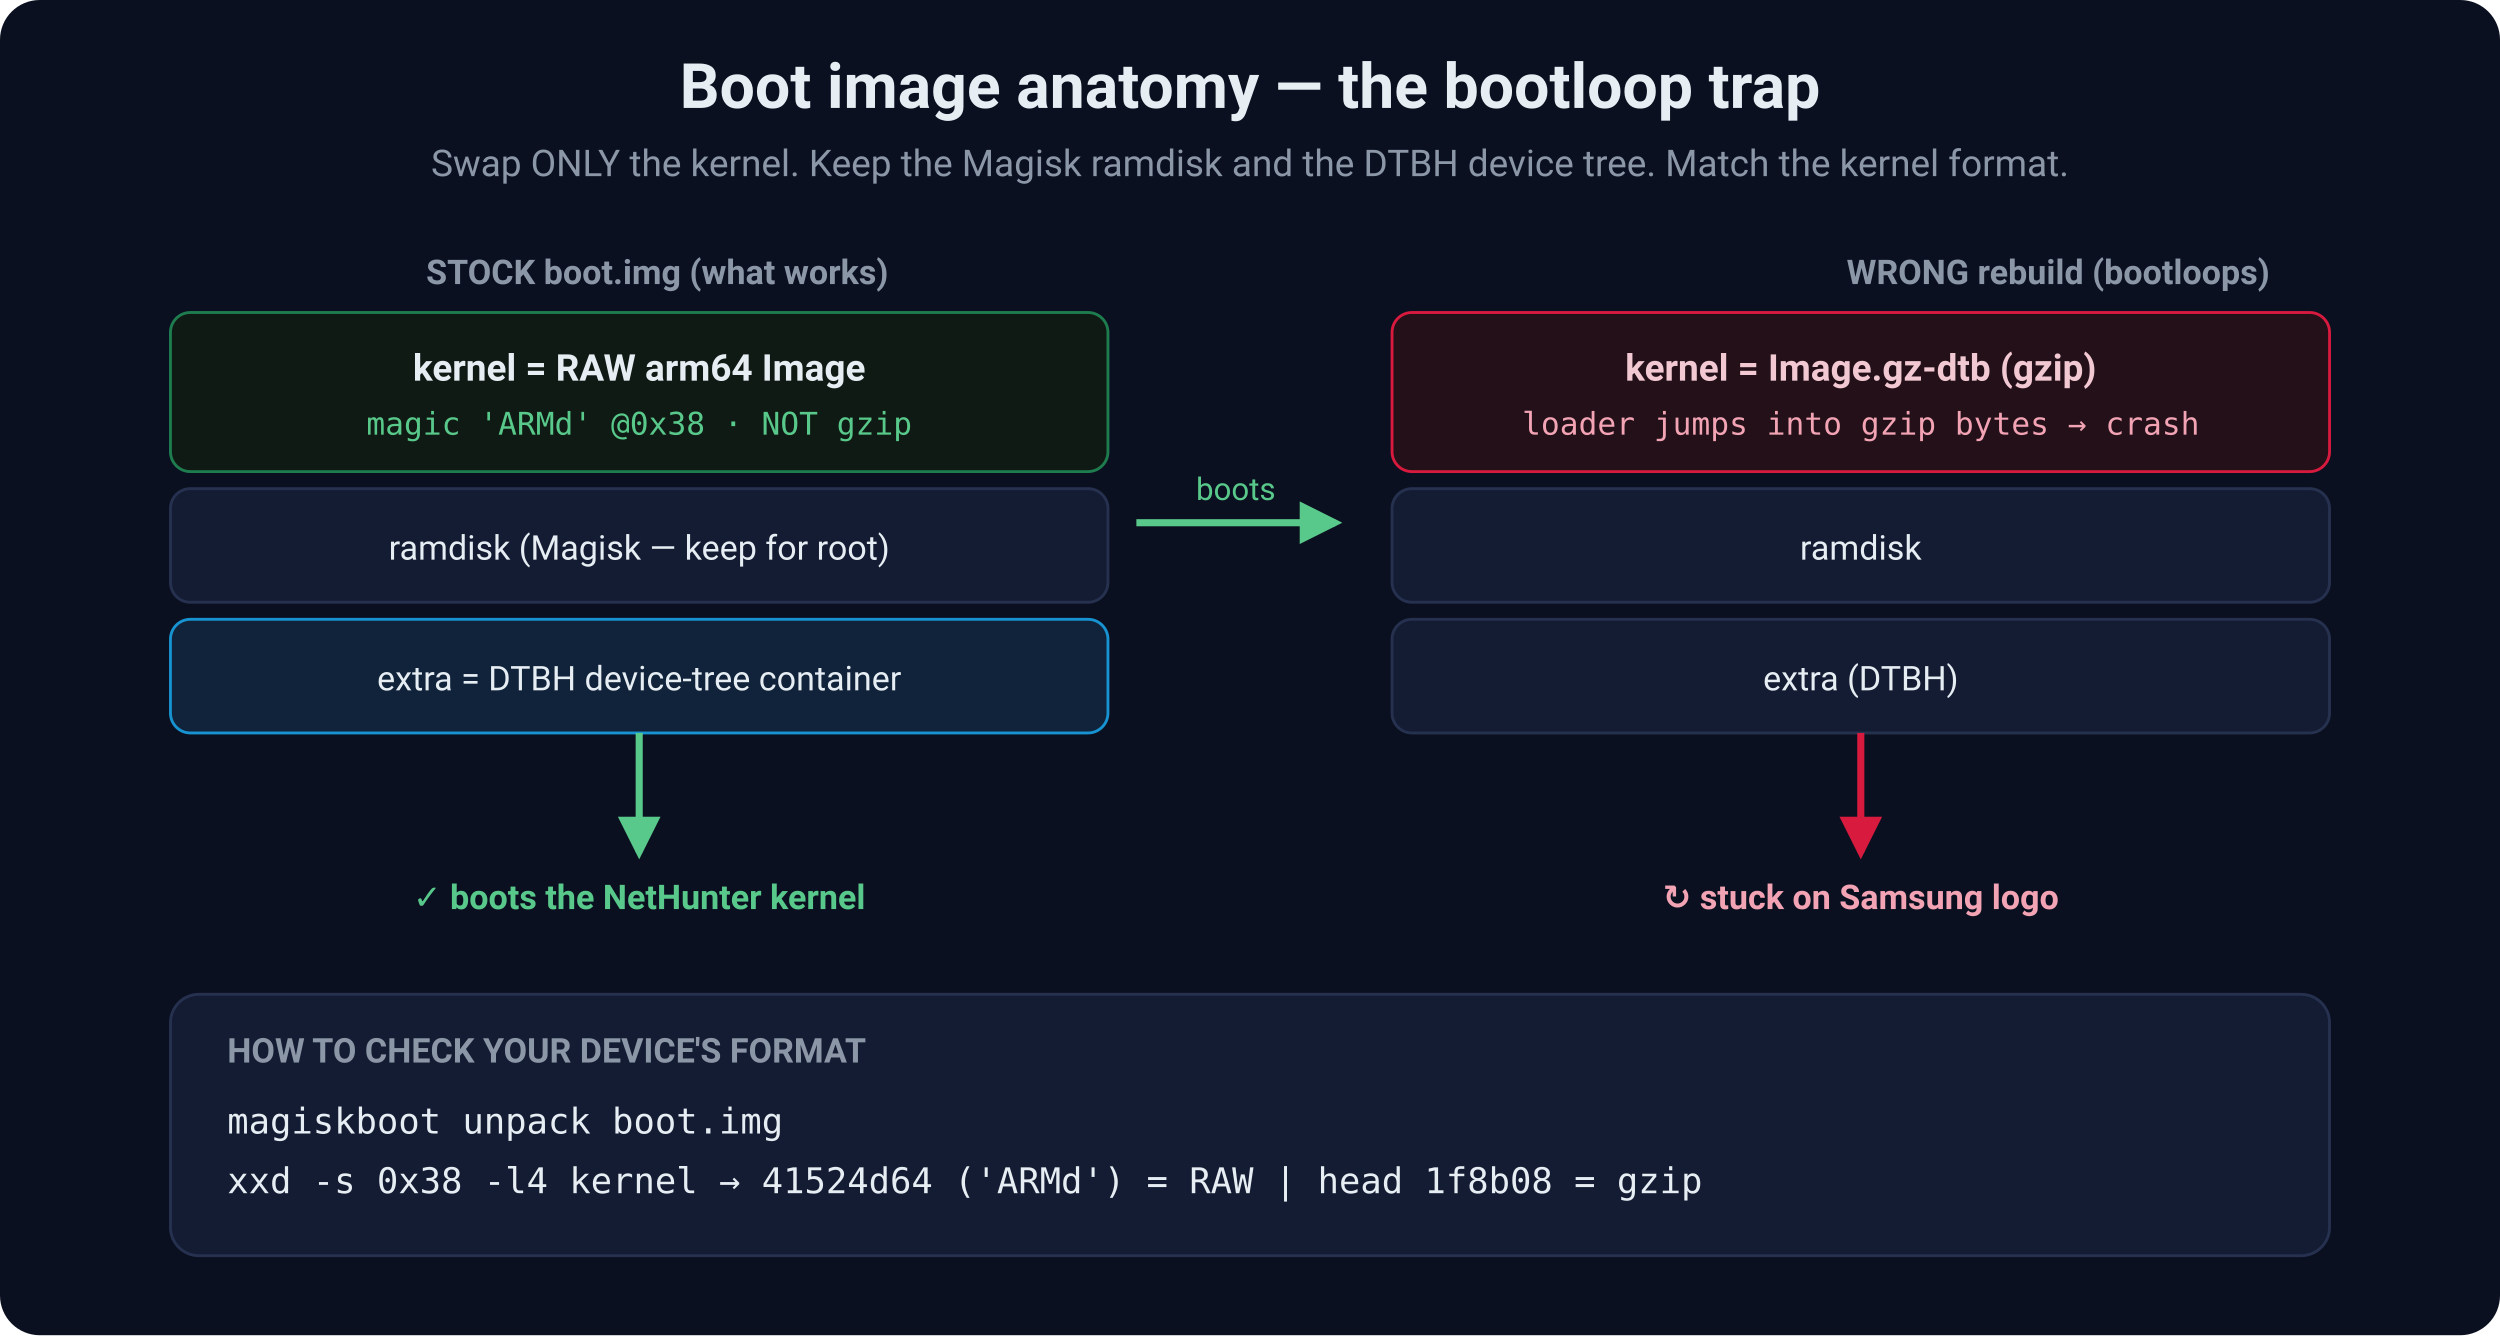
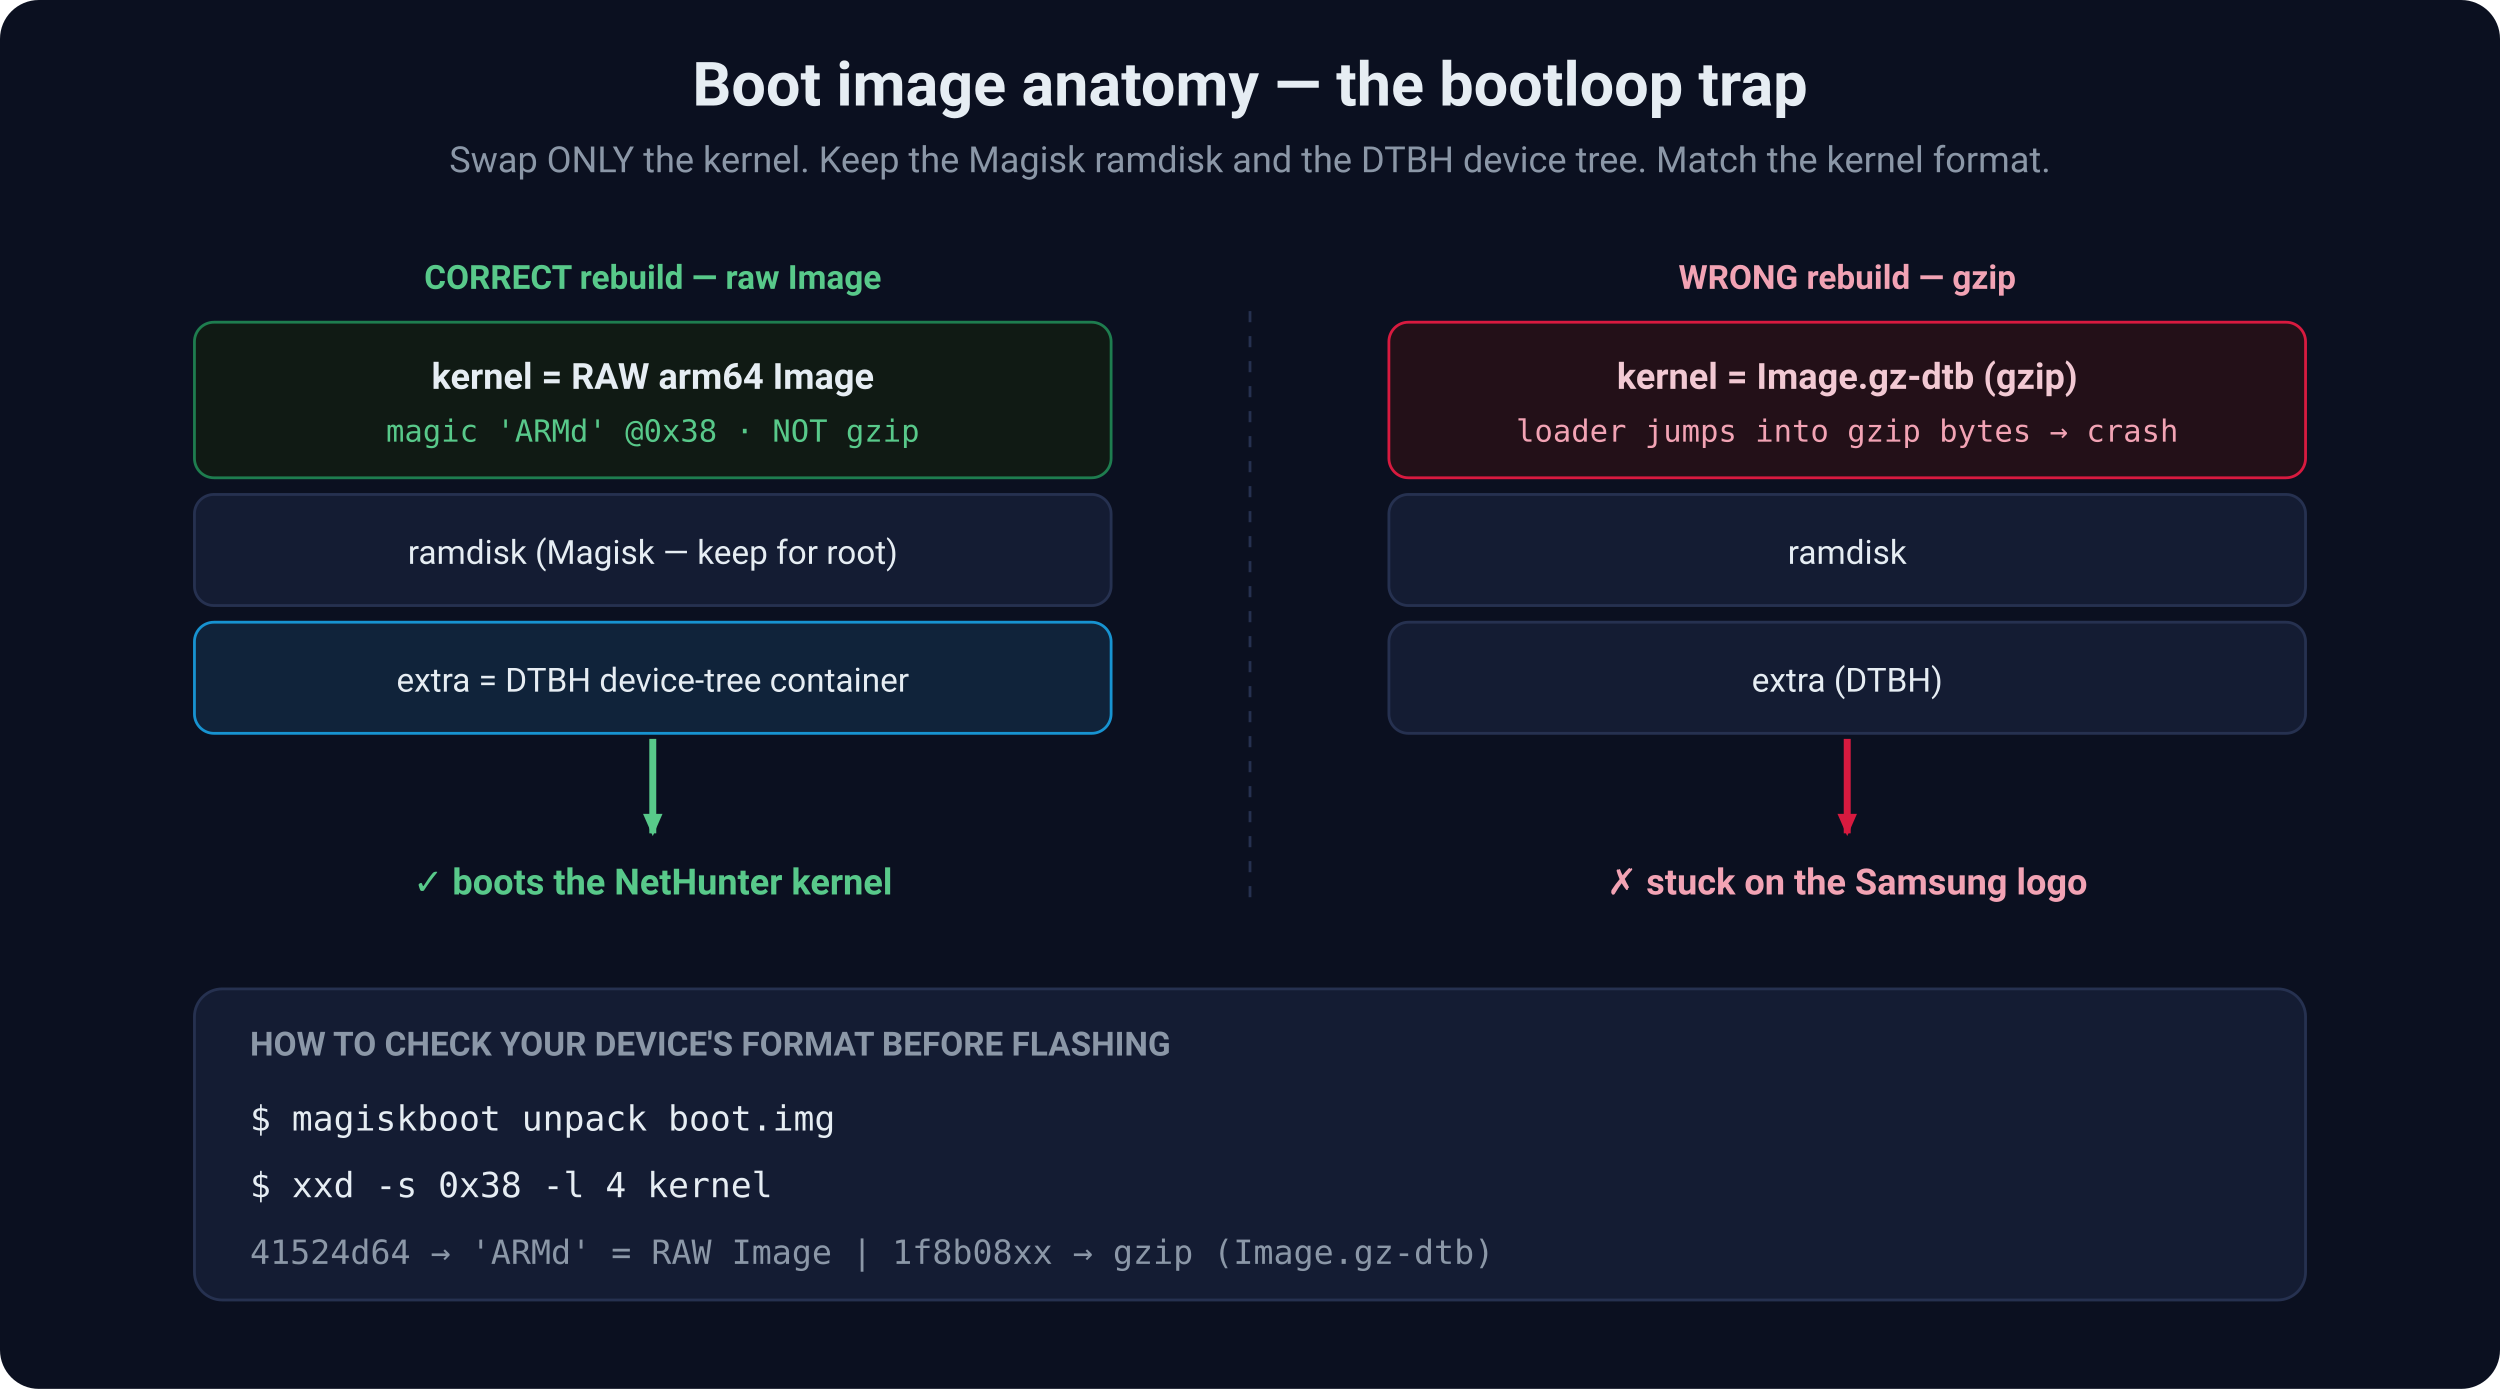
- <svg xmlns="http://www.w3.org/2000/svg" width="880" height="470" viewBox="0 0 880 470" font-family="'Segoe UI',Roboto,Helvetica,Arial,sans-serif">
-   <rect width="880" height="470" rx="14" fill="#0B1020" />
-   <text x="440" y="38" text-anchor="middle" fill="#E6EDF3" font-size="22" font-weight="700">Boot image anatomy — the bootloop trap</text>
-   <text x="440" y="62" text-anchor="middle" fill="#8B97A7" font-size="13">Swap ONLY the kernel. Keep the Magisk ramdisk and the DTBH device tree. Match the kernel format.</text>
-   <text x="150" y="100" fill="#8B97A7" font-size="12" font-weight="600">STOCK boot.img (what works)</text>
-   <rect x="60" y="110" width="330" height="56" rx="7" fill="#101A14" stroke="#1E7D4F" />
-   <text x="225" y="134" text-anchor="middle" fill="#E6EDF3" font-size="13" font-weight="700">kernel = RAW arm64 Image</text>
-   <text x="225" y="153" text-anchor="middle" fill="#58C98A" font-size="11" font-family="monospace">magic 'ARMd' @0x38 · NOT gzip</text>
-   <rect x="60" y="172" width="330" height="40" rx="7" fill="#141C33" stroke="#263150" />
-   <text x="225" y="197" text-anchor="middle" fill="#E6EDF3" font-size="12">ramdisk  (Magisk — keep for root)</text>
-   <rect x="60" y="218" width="330" height="40" rx="7" fill="#10233A" stroke="#1793D1" />
-   <text x="225" y="243" text-anchor="middle" fill="#E6EDF3" font-size="12">extra = DTBH device-tree container</text>
-   <path d="M400 184 L470 184" stroke="#58C98A" stroke-width="2.5" marker-end="url(#g)" />
-   <text x="435" y="176" text-anchor="middle" fill="#58C98A" font-size="11">boots</text>
-   <text x="650" y="100" fill="#8B97A7" font-size="12" font-weight="600">WRONG rebuild (bootloops)</text>
-   <rect x="490" y="110" width="330" height="56" rx="7" fill="#231018" stroke="#D81A3F" />
-   <text x="655" y="134" text-anchor="middle" fill="#F2C9D3" font-size="13" font-weight="700">kernel = Image.gz-dtb (gzip)</text>
-   <text x="655" y="153" text-anchor="middle" fill="#F2A3B4" font-size="11" font-family="monospace">loader jumps into gzip bytes → crash</text>
-   <rect x="490" y="172" width="330" height="40" rx="7" fill="#141C33" stroke="#263150" />
-   <text x="655" y="197" text-anchor="middle" fill="#E6EDF3" font-size="12">ramdisk</text>
-   <rect x="490" y="218" width="330" height="40" rx="7" fill="#141C33" stroke="#263150" />
-   <text x="655" y="243" text-anchor="middle" fill="#E6EDF3" font-size="12">extra (DTBH)</text>
-   <path d="M655 258 L655 300" stroke="#D81A3F" stroke-width="2.5" marker-end="url(#r)" />
-   <text x="655" y="320" text-anchor="middle" fill="#F2A3B4" font-size="12" font-weight="700">↻ stuck on Samsung logo</text>
-   <path d="M225 258 L225 300" stroke="#58C98A" stroke-width="2.5" marker-end="url(#g)" />
-   <text x="225" y="320" text-anchor="middle" fill="#58C98A" font-size="12" font-weight="700">✓ boots the NetHunter kernel</text>
-   <rect x="60" y="350" width="760" height="92" rx="10" fill="#141C33" stroke="#263150" />
-   <text x="80" y="374" fill="#8B97A7" font-size="12" font-weight="600">HOW TO CHECK YOUR DEVICE'S FORMAT</text>
-   <text x="80" y="399" fill="#E6EDF3" font-size="12.5" font-family="monospace">magiskboot unpack boot.img</text>
-   <text x="80" y="420" fill="#E6EDF3" font-size="12.5" font-family="monospace">xxd -s 0x38 -l4 kernel  →  41524d64 ('ARMd') = RAW   |   head 1f8b08 = gzip</text>
+ <svg xmlns="http://www.w3.org/2000/svg" width="900" height="500" viewBox="0 0 900 500" font-family="'Segoe UI',Roboto,Helvetica,Arial,sans-serif">
  <defs>
-     <marker id="g" markerWidth="10" markerHeight="10" refX="5" refY="3" orient="auto">
-       <path d="M0,0 L6,3 L0,6 Z" fill="#58C98A" />
+     <marker id="g" markerWidth="10" markerHeight="10" refX="7" refY="3.5" orient="auto" markerUnits="userSpaceOnUse">
+       <path d="M0,0 L8,3.5 L0,7 Z" fill="#58C98A" />
    </marker>
-     <marker id="r" markerWidth="10" markerHeight="10" refX="5" refY="3" orient="auto">
-       <path d="M0,0 L6,3 L0,6 Z" fill="#D81A3F" />
+     <marker id="r" markerWidth="10" markerHeight="10" refX="7" refY="3.5" orient="auto" markerUnits="userSpaceOnUse">
+       <path d="M0,0 L8,3.5 L0,7 Z" fill="#D81A3F" />
    </marker>
  </defs>
+   <rect width="900" height="500" rx="14" fill="#0B1020" />
+   <text x="450" y="38" text-anchor="middle" fill="#E6EDF3" font-size="22" font-weight="700">Boot image anatomy — the bootloop trap</text>
+   <text x="450" y="62" text-anchor="middle" fill="#8B97A7" font-size="13">Swap ONLY the kernel. Keep the Magisk ramdisk and the DTBH device tree. Match the kernel format.</text>
+   <text x="235" y="104" text-anchor="middle" fill="#58C98A" font-size="12" font-weight="700">CORRECT rebuild — raw Image</text>
+   <rect x="70" y="116" width="330" height="56" rx="7" fill="#101A14" stroke="#1E7D4F" />
+   <text x="235" y="140" text-anchor="middle" fill="#E6EDF3" font-size="13" font-weight="700">kernel = RAW arm64 Image</text>
+   <text x="235" y="159" text-anchor="middle" fill="#58C98A" font-size="11" font-family="monospace">magic 'ARMd' @0x38 · NOT gzip</text>
+   <rect x="70" y="178" width="330" height="40" rx="7" fill="#141C33" stroke="#263150" />
+   <text x="235" y="203" text-anchor="middle" fill="#E6EDF3" font-size="12">ramdisk  (Magisk — keep for root)</text>
+   <rect x="70" y="224" width="330" height="40" rx="7" fill="#10233A" stroke="#1793D1" />
+   <text x="235" y="249" text-anchor="middle" fill="#E6EDF3" font-size="12">extra = DTBH device-tree container</text>
+   <path d="M235 266 L235 300" stroke="#58C98A" stroke-width="2.5" marker-end="url(#g)" />
+   <text x="235" y="322" text-anchor="middle" fill="#58C98A" font-size="13" font-weight="700">✓ boots the NetHunter kernel</text>
+   <text x="665" y="104" text-anchor="middle" fill="#F2A3B4" font-size="12" font-weight="700">WRONG rebuild — gzip</text>
+   <rect x="500" y="116" width="330" height="56" rx="7" fill="#231018" stroke="#D81A3F" />
+   <text x="665" y="140" text-anchor="middle" fill="#F2C9D3" font-size="13" font-weight="700">kernel = Image.gz-dtb (gzip)</text>
+   <text x="665" y="159" text-anchor="middle" fill="#F2A3B4" font-size="11" font-family="monospace">loader jumps into gzip bytes → crash</text>
+   <rect x="500" y="178" width="330" height="40" rx="7" fill="#141C33" stroke="#263150" />
+   <text x="665" y="203" text-anchor="middle" fill="#E6EDF3" font-size="12">ramdisk</text>
+   <rect x="500" y="224" width="330" height="40" rx="7" fill="#141C33" stroke="#263150" />
+   <text x="665" y="249" text-anchor="middle" fill="#E6EDF3" font-size="12">extra (DTBH)</text>
+   <path d="M665 266 L665 300" stroke="#D81A3F" stroke-width="2.5" marker-end="url(#r)" />
+   <text x="665" y="322" text-anchor="middle" fill="#F2A3B4" font-size="13" font-weight="700">✗ stuck on the Samsung logo</text>
+   <line x1="450" y1="112" x2="450" y2="326" stroke="#263150" stroke-width="1" stroke-dasharray="4 5" />
+   <rect x="70" y="356" width="760" height="112" rx="10" fill="#141C33" stroke="#263150" />
+   <text x="90" y="380" fill="#8B97A7" font-size="12" font-weight="600">HOW TO CHECK YOUR DEVICE'S FORMAT BEFORE FLASHING</text>
+   <text x="90" y="407" fill="#E6EDF3" font-size="12.5" font-family="monospace">$ magiskboot unpack boot.img</text>
+   <text x="90" y="431" fill="#E6EDF3" font-size="12.5" font-family="monospace">$ xxd -s 0x38 -l 4 kernel</text>
+   <text x="90" y="455" fill="#8B97A7" font-size="12" font-family="monospace">41524d64  →  'ARMd' = RAW Image    |    1f8b08xx  →  gzip (Image.gz-dtb)</text>
</svg>
